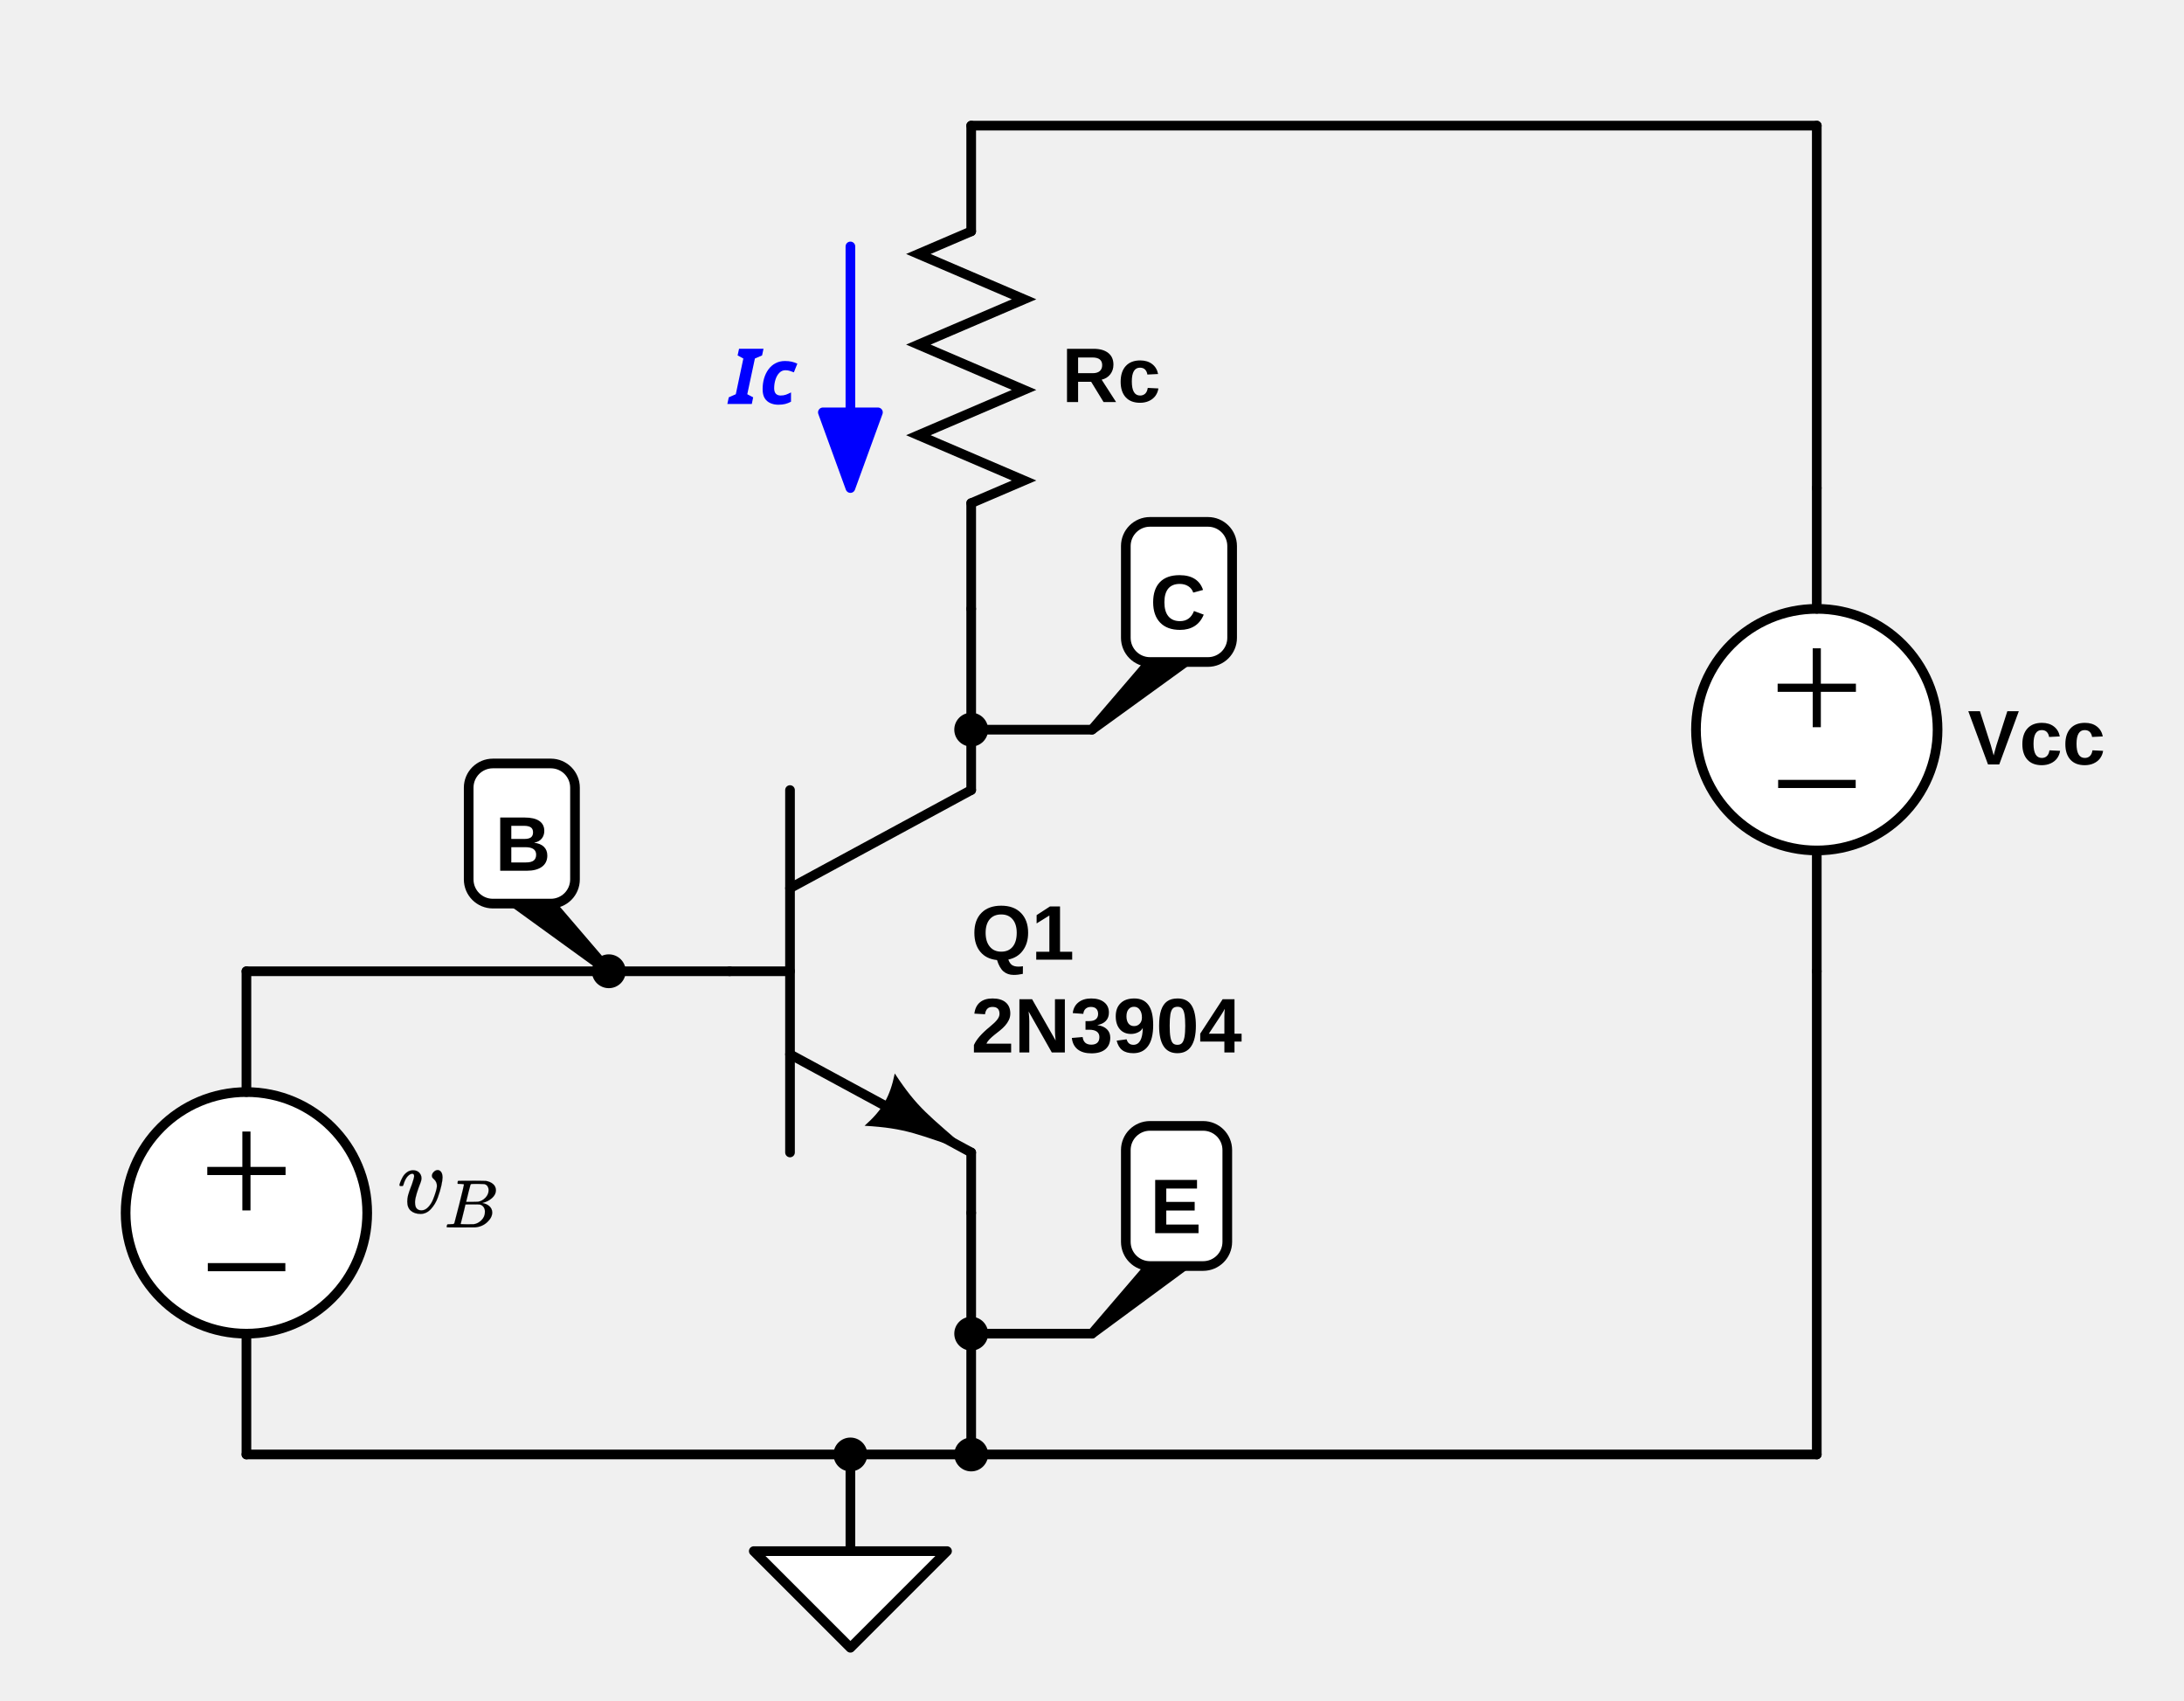
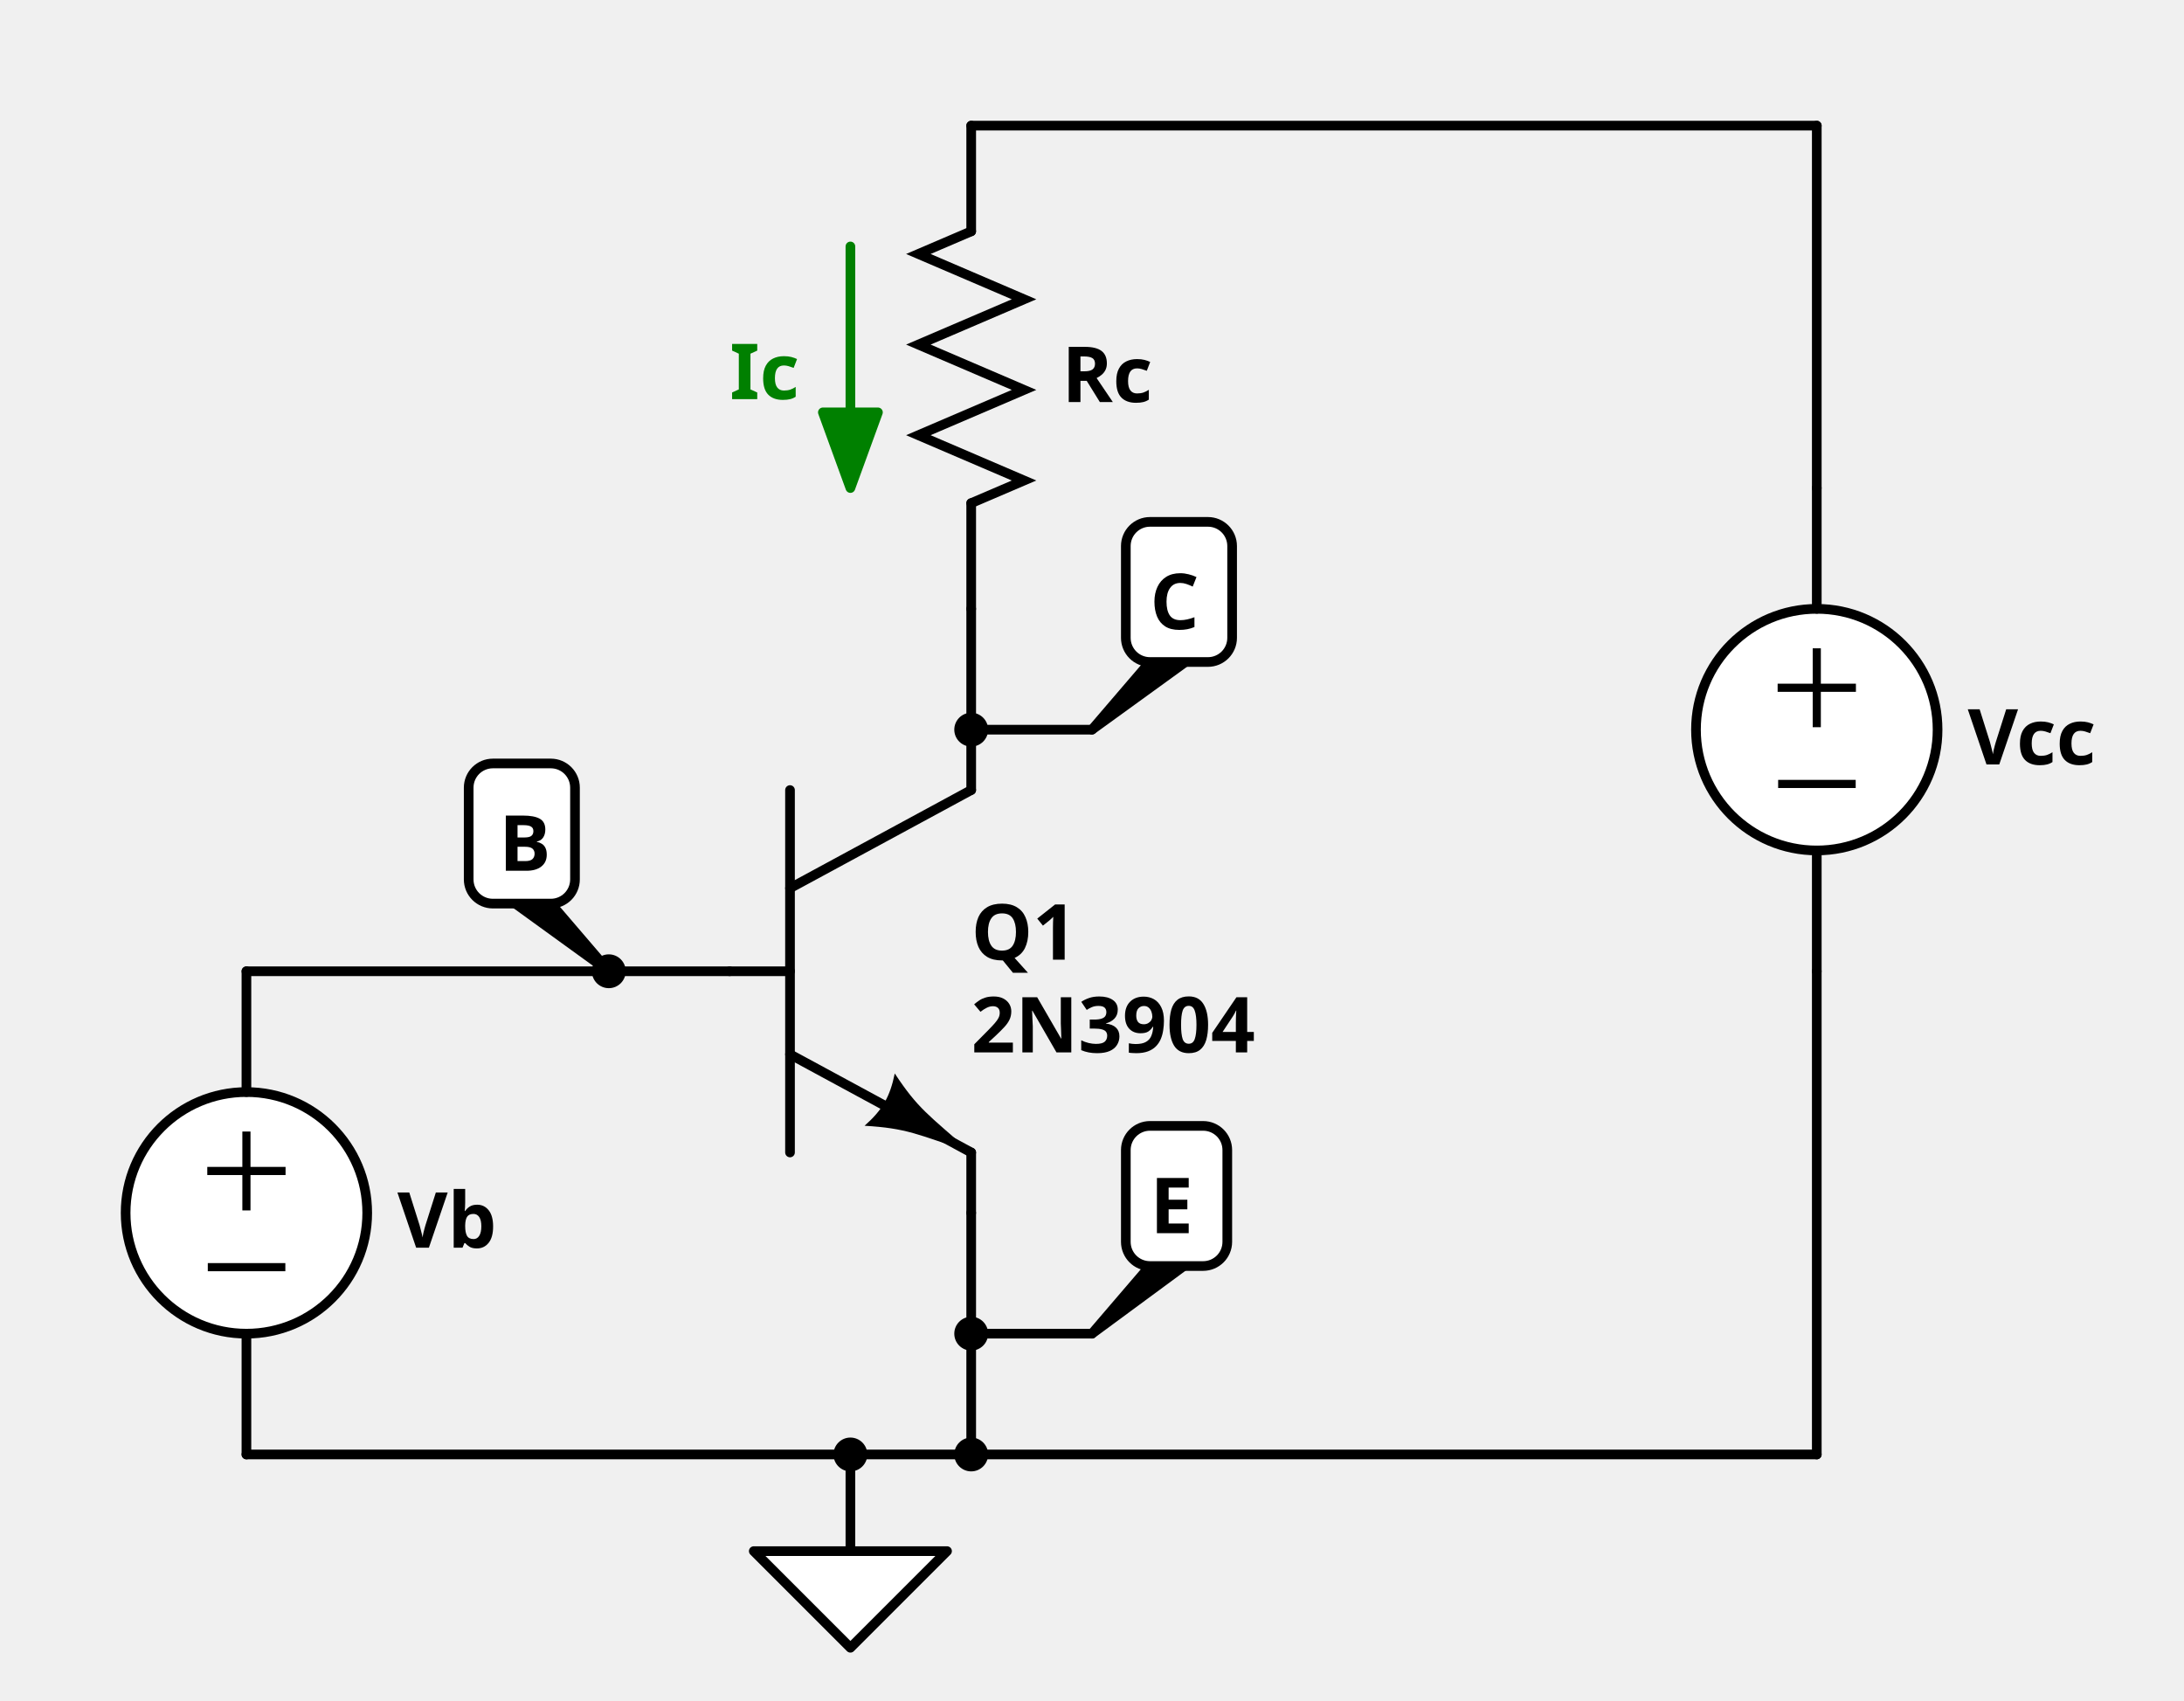
- <svg xmlns="http://www.w3.org/2000/svg" xmlns:xlink="http://www.w3.org/1999/xlink" width="452.0" height="352.0">
+ <svg xmlns="http://www.w3.org/2000/svg" width="452.0" height="352.0">
  <g transform="scale(0.452) matrix(2.212389,0,0,2.212389,-5362.832,-2707.965)">
    <rect x="2425" y="1225" width="450" height="350" r="0" rx="0" ry="0" fill="none" stroke="none" style="stroke-opacity: 0;" />
    <path style="stroke-linejoin: round;" fill="#000000" stroke="#000000" d="M0,50L12,36L19,36Z" stroke-width="2" stroke-linejoin="round" transform="translate(2650,1450)" />
    <path style="stroke-linejoin: round;" fill="#000000" stroke="#000000" d="M0,50L12,36L19.333,36Z" stroke-width="2" stroke-linejoin="round" transform="translate(2650,1325)" />
    <path style="stroke-linejoin: round;" fill="#000000" stroke="#000000" d="M0,50L12,36L19.333,36Z" stroke-width="2" stroke-linejoin="round" transform="matrix(-1,0,0,1,2550,1375)" />
    <path style="stroke-linecap: round; stroke-miterlimit: 6;" fill="none" stroke="#000000" d="M0,50L12.5,50" stroke-width="2" stroke-linecap="round" stroke-miterlimit="6" transform="translate(2575,1375)" />
    <path style="stroke-linecap: round; stroke-miterlimit: 6;" fill="none" stroke="#000000" d="M12.5,87.5L12.5,12.5" stroke-width="2" stroke-linecap="round" stroke-miterlimit="6" transform="translate(2575,1375)" />
    <path style="stroke-linecap: round; stroke-miterlimit: 6;" fill="none" stroke="#000000" d="M12.5,32.812L50,12.5" stroke-width="2" stroke-linecap="round" stroke-miterlimit="6" transform="translate(2575,1375)" />
    <path style="stroke-linecap: round; stroke-miterlimit: 6;" fill="none" stroke="#000000" d="M50,0L50,12.5" stroke-width="2" stroke-linecap="round" stroke-miterlimit="6" transform="translate(2575,1375)" />
    <path style="stroke-linecap: round; stroke-miterlimit: 6;" fill="none" stroke="#000000" d="M12.5,67.188L50,87.5" stroke-width="2" stroke-linecap="round" stroke-miterlimit="6" transform="translate(2575,1375)" />
    <path style="stroke-linecap: round; stroke-miterlimit: 6;" fill="none" stroke="#000000" d="M50,100L50,87.5" stroke-width="2" stroke-linecap="round" stroke-miterlimit="6" transform="translate(2575,1375)" />
    <path fill="#000000" stroke="none" d="M27.931,81.975C36.65,82.498,38.679,83.671,50,87.5C41.023,79.61,38.994,78.44,34.181,71.15C33.19,75.99,31.627,78.698,27.931,81.975" transform="translate(2575,1375)" />
-     <text style="font-family: Arial; font-size: 16px; font-weight: bold; text-anchor: start;" x="0" y="0" text-anchor="start" stroke="none" fill="#000000" transform="translate(2625,1425)">
+     <text style="font-family: 'Noto Sans',Tahoma,Verdana,Arial,sans-serif; font-size: 16px; font-weight: bold; text-anchor: start; font-stretch: extra-condensed;" x="0" y="0" text-anchor="start" stroke="none" fill="#000000" transform="translate(2625,1425)">
      <tspan dy="-2.4">Q1</tspan>
      <tspan dy="19.2" x="0">2N3904</tspan>
    </text>
    <path style="stroke-linecap: round; stroke-miterlimit: 6;" fill="none" stroke="#000000" d="M25,20L25,0" stroke-width="2" stroke-linecap="round" stroke-miterlimit="6" transform="translate(2575,1525)" />
    <path style="stroke-linecap: round; stroke-linejoin: round; stroke-miterlimit: 6;" fill="#ffffff" stroke="#000000" d="M5,20L25,40L45,20Z" stroke-width="2" stroke-linecap="round" stroke-linejoin="round" stroke-miterlimit="6" transform="translate(2575,1525)" />
    <path style="stroke-linecap: round; stroke-miterlimit: 6;" fill="#ffffff" stroke="#000000" d="M50,50C50,36.194,38.806,25,25,25C11.194,25,0,36.194,0,50C0,63.806,11.194,75,25,75C38.806,75,50,63.806,50,50" stroke-width="2" stroke-linecap="round" stroke-miterlimit="6" transform="translate(2450,1425)" />
    <path style="stroke-linecap: round; stroke-miterlimit: 6;" fill="none" stroke="#000000" d="M25,0L25,25" stroke-width="2" stroke-linecap="round" stroke-miterlimit="6" transform="translate(2450,1425)" />
    <path style="stroke-linecap: round; stroke-miterlimit: 6;" fill="none" stroke="#000000" d="M25,100L25,75" stroke-width="2" stroke-linecap="round" stroke-miterlimit="6" transform="translate(2450,1425)" />
    <path style="font-size: 15px; font-weight: normal;" fill="#000000" stroke="none" d="M25.842,33.168L24.158,33.168L24.158,40.488L16.899,40.488L16.899,42.173L24.158,42.173L24.158,49.493L25.842,49.493L25.842,42.173L33.101,42.173L33.101,40.488L25.842,40.488L25.842,33.168" font-size="15px" font-weight="normal" transform="translate(2450,1425)" />
    <path style="font-size: 15px; font-weight: normal;" fill="#000000" stroke="none" d="M17.006,60.394L17.006,62.078L33.055,62.078L33.055,60.394L17.006,60.394" font-size="15px" font-weight="normal" transform="translate(2450,1425)" />
-     <defs aria-hidden="true">
-       <path stroke-width="1" id="E1-MJMATHI-76" d="M173 380Q173 405 154 405Q130 405 104 376T61 287Q60 286 59 284T58 281T56 279T53 278T49 278T41 278H27Q21 284 21 287Q21 294 29 316T53 368T97 419T160 441Q202 441 225 417T249 361Q249 344 246 335Q246 329 231 291T200 202T182 113Q182 86 187 69Q200 26 250 26Q287 26 319 60T369 139T398 222T409 277Q409 300 401 317T383 343T365 361T357 383Q357 405 376 424T417 443Q436 443 451 425T467 367Q467 340 455 284T418 159T347 40T241 -11Q177 -11 139 22Q102 54 102 117Q102 148 110 181T151 298Q173 362 173 380Z" />
-       <path stroke-width="1" id="E1-MJMATHI-42" d="M231 637Q204 637 199 638T194 649Q194 676 205 682Q206 683 335 683Q594 683 608 681Q671 671 713 636T756 544Q756 480 698 429T565 360L555 357Q619 348 660 311T702 219Q702 146 630 78T453 1Q446 0 242 0Q42 0 39 2Q35 5 35 10Q35 17 37 24Q42 43 47 45Q51 46 62 46H68Q95 46 128 49Q142 52 147 61Q150 65 219 339T288 628Q288 635 231 637ZM649 544Q649 574 634 600T585 634Q578 636 493 637Q473 637 451 637T416 636H403Q388 635 384 626Q382 622 352 506Q352 503 351 500L320 374H401Q482 374 494 376Q554 386 601 434T649 544ZM595 229Q595 273 572 302T512 336Q506 337 429 337Q311 337 310 336Q310 334 293 263T258 122L240 52Q240 48 252 48T333 46Q422 46 429 47Q491 54 543 105T595 229Z" />
-     </defs>
-     <g stroke="currentColor" fill="currentColor" stroke-width="0" transform="translate(2506.25,1475) scale(0.02) matrix(1 0 0 -1 0 0)" aria-hidden="true">
-       <use xlink:href="#E1-MJMATHI-76" x="0" y="0" />
-       <use transform="scale(0.707)" xlink:href="#E1-MJMATHI-42" x="686" y="-213" />
-     </g>
+     <text style="font-family: 'Noto Sans',Tahoma,Verdana,Arial,sans-serif; font-size: 16px; font-weight: bold; text-anchor: start; font-stretch: extra-condensed;" x="0" y="0" text-anchor="start" stroke="none" fill="#000000" transform="translate(2506.25,1475)">
+       <tspan dy="7.2">Vb</tspan>
+     </text>
    <path style="stroke-linecap: round;" fill="none" stroke="#000000" d="M 2475 1425 L 2575 1425" stroke-width="2" stroke-linecap="round" class="cl_wire" />
    <path style="stroke-linecap: round;" fill="none" stroke="#000000" d="M 2625 1475 L 2625 1525" stroke-width="2" stroke-linecap="round" class="cl_wire" />
    <path style="stroke-linecap: round;" fill="none" stroke="#000000" d="M 2475 1525 L 2625 1525" stroke-width="2" stroke-linecap="round" class="cl_wire" />
    <path style="stroke-linecap: round; stroke-miterlimit: 6;" fill="none" stroke="#000000" d="M25,21.875L25,0" stroke-width="2" stroke-linecap="round" stroke-miterlimit="6" transform="translate(2600,1250)" />
    <path style="stroke-linecap: round; stroke-miterlimit: 6;" fill="none" stroke="#000000" d="M25,78.125L25,100" stroke-width="2" stroke-linecap="round" stroke-miterlimit="6" transform="translate(2600,1250)" />
    <path style="stroke-linecap: round; stroke-miterlimit: 6;" fill="none" stroke="#000000" d="M25,21.875L14.063,26.562L35.937,35.937L14.063,45.312L35.937,54.688L14.063,64.063L35.937,73.438L25,78.125" stroke-width="2" stroke-linecap="round" stroke-miterlimit="6" transform="translate(2600,1250)" />
-     <text style="font-family: Arial; font-size: 16px; font-weight: bold; text-anchor: start;" x="0" y="0" text-anchor="start" stroke="none" fill="#000000" transform="translate(2643.75,1300)">
+     <text style="font-family: 'Noto Sans',Tahoma,Verdana,Arial,sans-serif; font-size: 16px; font-weight: bold; text-anchor: start; font-stretch: extra-condensed;" x="0" y="0" text-anchor="start" stroke="none" fill="#000000" transform="translate(2643.75,1300)">
      <tspan dy="7.2">Rc</tspan>
    </text>
    <path style="stroke-linecap: round; stroke-miterlimit: 6;" fill="#ffffff" stroke="#000000" d="M50,50C50,36.194,38.806,25,25,25C11.194,25,0,36.194,0,50C0,63.806,11.194,75,25,75C38.806,75,50,63.806,50,50" stroke-width="2" stroke-linecap="round" stroke-miterlimit="6" transform="translate(2775,1325)" />
    <path style="stroke-linecap: round; stroke-miterlimit: 6;" fill="none" stroke="#000000" d="M25,0L25,25" stroke-width="2" stroke-linecap="round" stroke-miterlimit="6" transform="translate(2775,1325)" />
    <path style="stroke-linecap: round; stroke-miterlimit: 6;" fill="none" stroke="#000000" d="M25,100L25,75" stroke-width="2" stroke-linecap="round" stroke-miterlimit="6" transform="translate(2775,1325)" />
    <path style="font-size: 15px; font-weight: normal;" fill="#000000" stroke="none" d="M25.842,33.168L24.158,33.168L24.158,40.488L16.899,40.488L16.899,42.173L24.158,42.173L24.158,49.493L25.842,49.493L25.842,42.173L33.101,42.173L33.101,40.488L25.842,40.488L25.842,33.168" font-size="15px" font-weight="normal" transform="translate(2775,1325)" />
    <path style="font-size: 15px; font-weight: normal;" fill="#000000" stroke="none" d="M17.006,60.394L17.006,62.078L33.055,62.078L33.055,60.394L17.006,60.394" font-size="15px" font-weight="normal" transform="translate(2775,1325)" />
-     <text style="font-family: Arial; font-size: 16px; font-weight: bold; text-anchor: start;" x="0" y="0" text-anchor="start" stroke="none" fill="#000000" transform="translate(2831.25,1375)">
+     <text style="font-family: 'Noto Sans',Tahoma,Verdana,Arial,sans-serif; font-size: 16px; font-weight: bold; text-anchor: start; font-stretch: extra-condensed;" x="0" y="0" text-anchor="start" stroke="none" fill="#000000" transform="translate(2831.25,1375)">
      <tspan dy="7.2">Vcc</tspan>
    </text>
    <path style="stroke-linecap: round;" fill="none" stroke="#000000" d="M 2800 1250 L 2800 1325" stroke-width="2" stroke-linecap="round" class="cl_wire" />
    <path style="stroke-linecap: round;" fill="none" stroke="#000000" d="M 2625 1250 L 2800 1250" stroke-width="2" stroke-linecap="round" class="cl_wire" />
    <path style="stroke-linecap: round;" fill="none" stroke="#000000" d="M 2800 1425 L 2800 1525" stroke-width="2" stroke-linecap="round" class="cl_wire" />
    <path style="stroke-linecap: round;" fill="none" stroke="#000000" d="M 2625 1525 L 2800 1525" stroke-width="2" stroke-linecap="round" class="cl_wire" />
    <rect x="7" y="7" width="22" height="29" r="5" rx="5" ry="5" fill="#ffffff" stroke="#000000" stroke-width="2" transform="matrix(-1,0,0,1,2550,1375)" />
-     <text style="font-family: Arial; font-size: 16px; font-weight: bold; text-anchor: end;" x="12" y="22" text-anchor="end" stroke="none" fill="#000000" transform="translate(2526,1375)">
+     <text style="font-family: 'Noto Sans',Tahoma,Verdana,Arial,sans-serif; font-size: 16px; font-weight: bold; text-anchor: end; font-stretch: extra-condensed;" x="12" y="22" text-anchor="end" stroke="none" fill="#000000" transform="translate(2526,1375)">
      <tspan dy="7.2">B</tspan>
    </text>
    <rect x="7" y="7" width="22" height="29" r="5" rx="5" ry="5" fill="#ffffff" stroke="#000000" stroke-width="2" transform="translate(2650,1325)" />
-     <text style="font-family: Arial; font-size: 16px; font-weight: bold; text-anchor: start;" x="12" y="22" text-anchor="start" stroke="none" fill="#000000" transform="translate(2650,1325)">
+     <text style="font-family: 'Noto Sans',Tahoma,Verdana,Arial,sans-serif; font-size: 16px; font-weight: bold; text-anchor: start; font-stretch: extra-condensed;" x="12" y="22" text-anchor="start" stroke="none" fill="#000000" transform="translate(2650,1325)">
      <tspan dy="7.2">C</tspan>
    </text>
    <path style="stroke-linecap: round;" fill="none" stroke="#000000" d="M 2625 1375 L 2650 1375" stroke-width="2" stroke-linecap="round" class="cl_wire" />
    <rect x="7" y="7" width="21" height="29" r="5" rx="5" ry="5" fill="#ffffff" stroke="#000000" stroke-width="2" transform="translate(2650,1450)" />
-     <text style="font-family: Arial; font-size: 16px; font-weight: bold; text-anchor: start;" x="12" y="22" text-anchor="start" stroke="none" fill="#000000" transform="translate(2650,1450)">
+     <text style="font-family: 'Noto Sans',Tahoma,Verdana,Arial,sans-serif; font-size: 16px; font-weight: bold; text-anchor: start; font-stretch: extra-condensed;" x="12" y="22" text-anchor="start" stroke="none" fill="#000000" transform="translate(2650,1450)">
      <tspan dy="7.2">E</tspan>
    </text>
    <path style="stroke-linecap: round;" fill="none" stroke="#000000" d="M 2625 1500 L 2650 1500" stroke-width="2" stroke-linecap="round" class="cl_wire" />
-     <path style="stroke-linecap: round; stroke-linejoin: round;" fill="#0000ff" stroke="#0000ff" d="M2600,1275L2600,1325L2605.7,1309.338L2594.3,1309.338L2600,1325" stroke-width="2" stroke-linecap="round" stroke-linejoin="round" />
-     <text style="font-family: Verdana; font-size: 16px; font-weight: bold; text-anchor: start; font-style: italic;" x="0" y="0" text-anchor="start" stroke="none" fill="#0000ff" font-style="italic" transform="translate(2575,1310)">
+     <path style="stroke-linecap: round; stroke-linejoin: round;" fill="#008000" stroke="#008000" d="M2600,1275L2600,1325L2605.7,1309.338L2594.3,1309.338L2600,1325" stroke-width="2" stroke-linecap="round" stroke-linejoin="round" />
+     <text style="font-family: 'Noto Sans',Tahoma,Verdana,Arial,sans-serif; font-size: 16px; font-weight: bold; text-anchor: start; font-style: normal; font-stretch: extra-condensed;" x="0" y="0" text-anchor="start" stroke="none" fill="#008000" font-style="normal" transform="translate(2575,1309)">
      <tspan dy="-2.4">Ic</tspan>
      <tspan dy="19.2" x="0" />
    </text>
    <path style="stroke-linecap: round;" fill="none" stroke="#000000" d="M 2625 1350 L 2625 1375" stroke-width="2" stroke-linecap="round" class="cl_wire" />
    <circle cx="2625" cy="1375" r="3" fill="#000000" stroke="#000000" />
    <circle cx="2600" cy="1525" r="3" fill="#000000" stroke="#000000" />
    <circle cx="2550" cy="1425" r="3" fill="#000000" stroke="#000000" />
    <circle cx="2625" cy="1525" r="3" fill="#000000" stroke="#000000" />
    <circle cx="2625" cy="1500" r="3" fill="#000000" stroke="#000000" />
  </g>
</svg>
